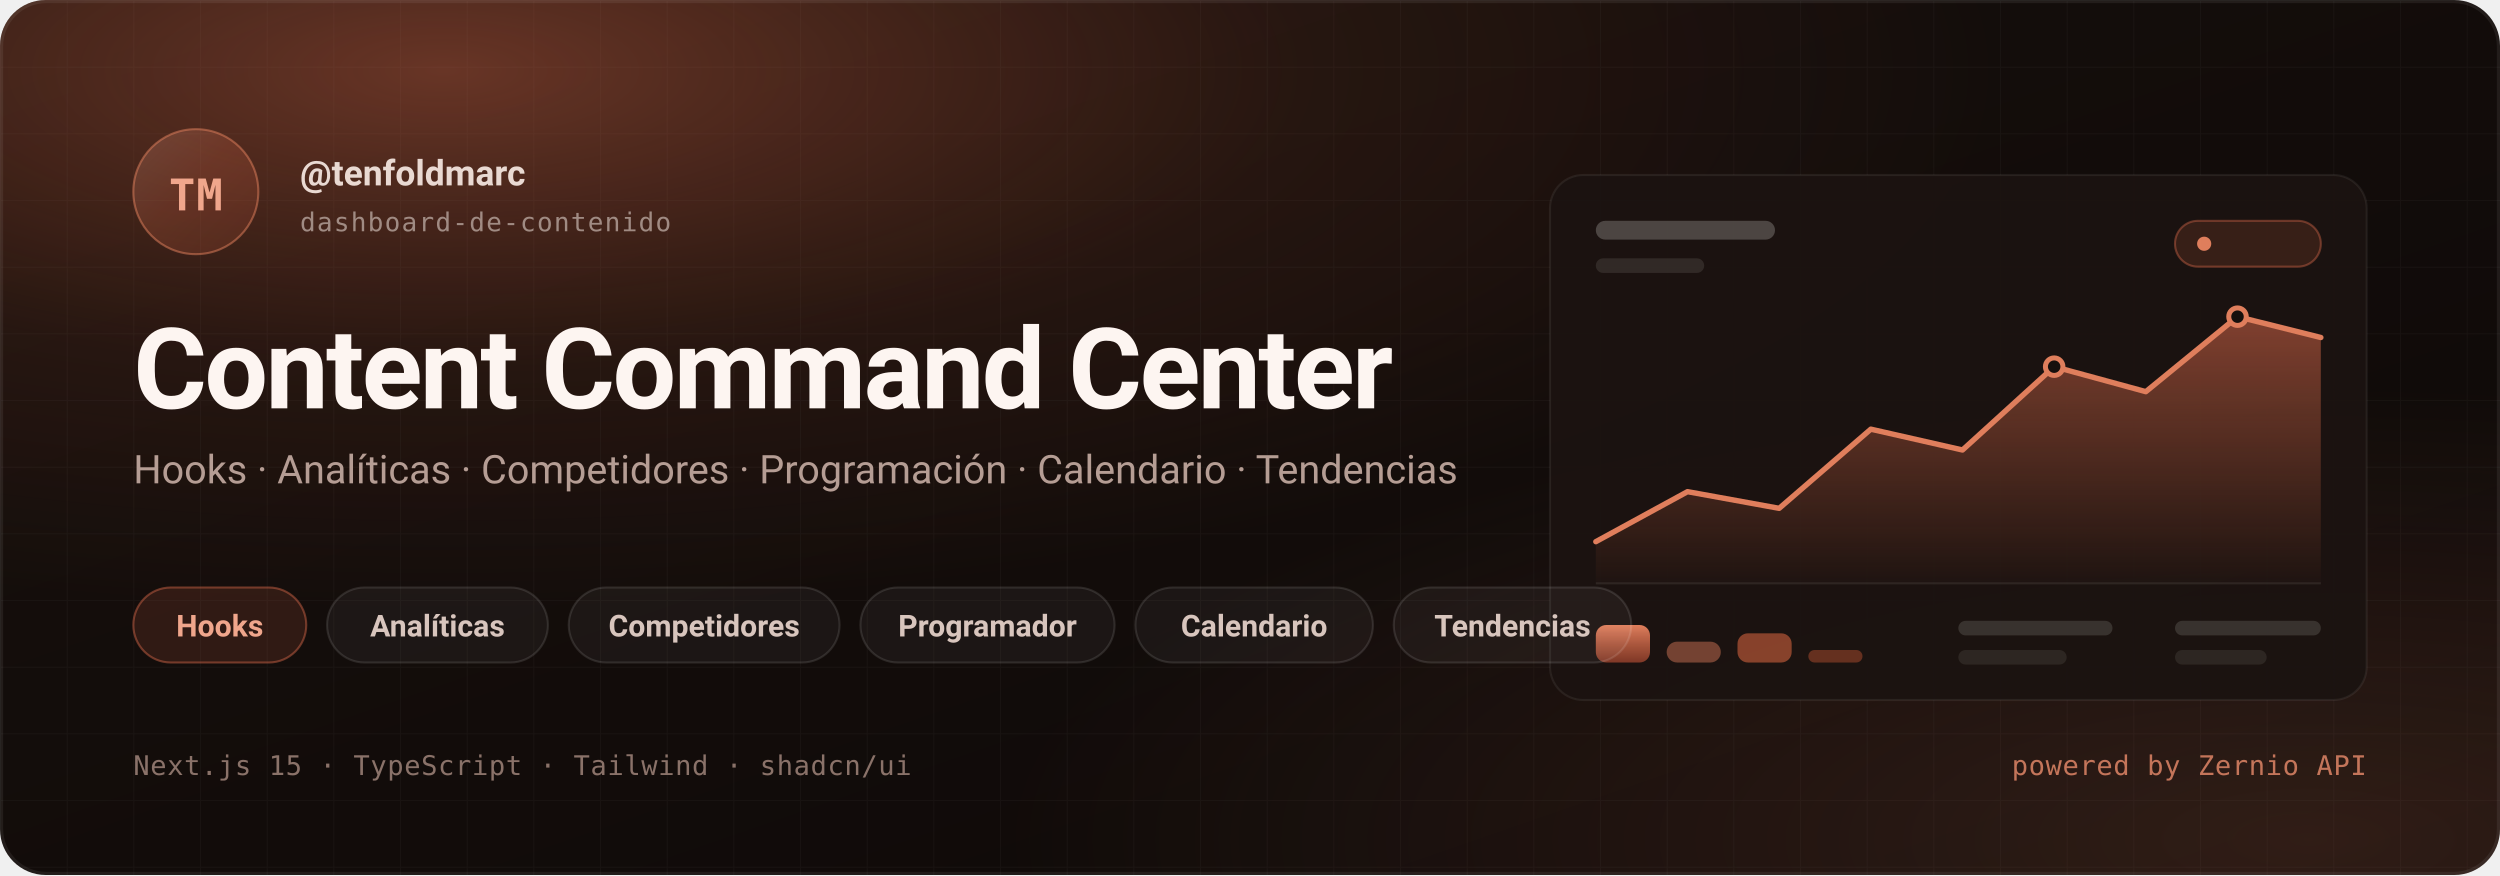
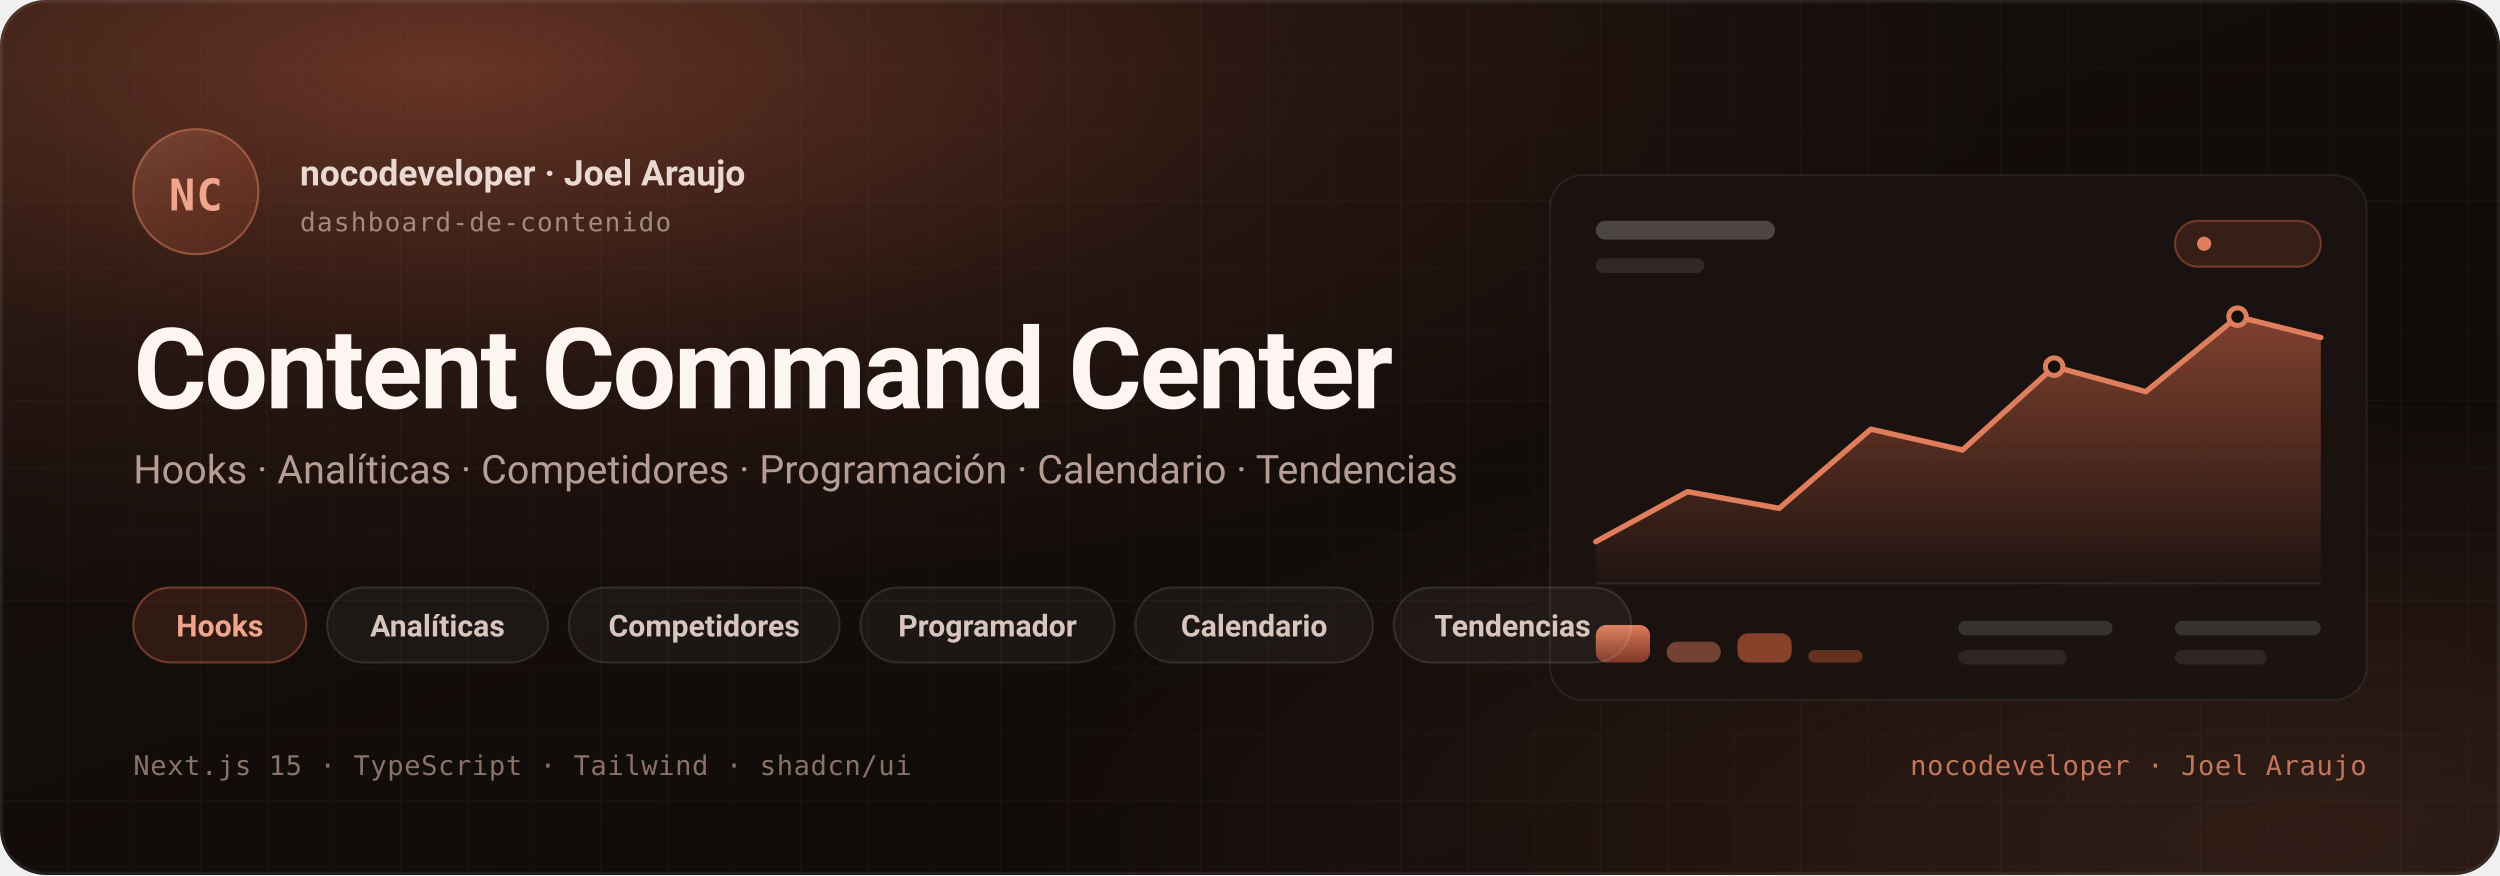
<svg xmlns="http://www.w3.org/2000/svg" width="1200" height="420" viewBox="0 0 1200 420" role="img" aria-label="Content Command Center">
  <defs>
    <linearGradient id="bg" x1="0" y1="0" x2="1" y2="1">
      <stop offset="0%" stop-color="#17100d" />
      <stop offset="55%" stop-color="#120c0a" />
      <stop offset="100%" stop-color="#0d0908" />
    </linearGradient>
    <radialGradient id="glow" cx="18%" cy="8%" r="62%">
      <stop offset="0%" stop-color="#d9694a" stop-opacity="0.42" />
      <stop offset="55%" stop-color="#c65d3b" stop-opacity="0.10" />
      <stop offset="100%" stop-color="#c65d3b" stop-opacity="0" />
    </radialGradient>
    <radialGradient id="glow2" cx="92%" cy="96%" r="52%">
      <stop offset="0%" stop-color="#e5825f" stop-opacity="0.16" />
      <stop offset="100%" stop-color="#e5825f" stop-opacity="0" />
    </radialGradient>
    <linearGradient id="brand" x1="0" y1="0" x2="1" y2="1">
      <stop offset="0%" stop-color="#efad95" />
      <stop offset="45%" stop-color="#d9694a" />
      <stop offset="100%" stop-color="#a5472f" />
    </linearGradient>
    <linearGradient id="area" x1="0" y1="0" x2="0" y2="1">
      <stop offset="0%" stop-color="#d9694a" stop-opacity="0.55" />
      <stop offset="100%" stop-color="#d9694a" stop-opacity="0.02" />
    </linearGradient>
    <linearGradient id="bar" x1="0" y1="0" x2="0" y2="1">
      <stop offset="0%" stop-color="#e5825f" />
      <stop offset="100%" stop-color="#a5472f" stop-opacity="0.75" />
    </linearGradient>
    <pattern id="grid" width="32" height="32" patternUnits="userSpaceOnUse">
      <path d="M32 0H0V32" fill="none" stroke="#ffffff" stroke-opacity="0.028" stroke-width="1" />
    </pattern>
    <filter id="soft" x="-50%" y="-50%" width="200%" height="200%">
      <feGaussianBlur stdDeviation="18" />
    </filter>
  </defs>
  <rect width="1200" height="420" rx="22" fill="url(#bg)" />
  <rect width="1200" height="420" rx="22" fill="url(#grid)" />
  <rect width="1200" height="420" rx="22" fill="url(#glow)" />
  <rect width="1200" height="420" rx="22" fill="url(#glow2)" />
  <rect x="0.75" y="0.75" width="1198.5" height="418.5" rx="21.5" fill="none" stroke="#ffffff" stroke-opacity="0.07" stroke-width="1.5" />
  <g transform="translate(744 84)" opacity="0.97">
    <rect width="392" height="252" rx="16" fill="#1b1310" stroke="#ffffff" stroke-opacity="0.07" />
    <rect x="22" y="22" width="86" height="9" rx="4.5" fill="#ffffff" fill-opacity="0.22" />
    <rect x="22" y="40" width="52" height="7" rx="3.5" fill="#ffffff" fill-opacity="0.10" />
    <rect x="300" y="22" width="70" height="22" rx="11" fill="#d9694a" fill-opacity="0.16" stroke="#d9694a" stroke-opacity="0.42" />
    <circle cx="314" cy="33" r="3.4" fill="#e5825f" />
    <path d="M22 176 L66 152 L110 160 L154 122 L198 132 L242 92 L286 104 L330 68 L370 78 L370 196 L22 196 Z" fill="url(#area)" />
    <path d="M22 176 L66 152 L110 160 L154 122 L198 132 L242 92 L286 104 L330 68 L370 78" fill="none" stroke="#e5825f" stroke-width="2.6" stroke-linecap="round" stroke-linejoin="round" />
    <circle cx="242" cy="92" r="4.2" fill="#17100d" stroke="#e5825f" stroke-width="2.4" />
    <circle cx="330" cy="68" r="4.2" fill="#17100d" stroke="#e5825f" stroke-width="2.4" />
    <line x1="22" y1="196" x2="370" y2="196" stroke="#ffffff" stroke-opacity="0.08" />
    <rect x="22" y="216" width="26" height="18" rx="5" fill="url(#bar)" />
    <rect x="56" y="224" width="26" height="10" rx="5" fill="#e5825f" fill-opacity="0.45" />
    <rect x="90" y="220" width="26" height="14" rx="5" fill="#c65d3b" fill-opacity="0.65" />
    <rect x="124" y="228" width="26" height="6" rx="3" fill="#a5472f" fill-opacity="0.55" />
    <rect x="196" y="214" width="74" height="7" rx="3.5" fill="#ffffff" fill-opacity="0.13" />
    <rect x="196" y="228" width="52" height="7" rx="3.5" fill="#ffffff" fill-opacity="0.08" />
    <rect x="300" y="214" width="70" height="7" rx="3.5" fill="#ffffff" fill-opacity="0.13" />
    <rect x="300" y="228" width="44" height="7" rx="3.5" fill="#ffffff" fill-opacity="0.08" />
  </g>
  <g transform="translate(64 62)">
    <circle cx="30" cy="30" r="30" fill="url(#brand)" opacity="0.22" />
    <circle cx="30" cy="30" r="30" fill="none" stroke="#e5825f" stroke-opacity="0.5" />
-     <text x="30" y="39" text-anchor="middle" font-family="ui-monospace, SFMono-Regular, Menlo, monospace" font-size="21" font-weight="700" fill="#f0a68c" letter-spacing="0.5">TM</text>
-     <text x="80" y="27" font-family="system-ui, -apple-system, 'Segoe UI', Roboto, sans-serif" font-size="17" font-weight="600" fill="#e9d9d2">@tenfoldmarc</text>
+     <text x="30" y="39" text-anchor="middle" font-family="ui-monospace, SFMono-Regular, Menlo, monospace" font-size="21" font-weight="700" fill="#f0a68c" letter-spacing="0.5">NC</text>
+     <text x="80" y="27" font-family="system-ui, -apple-system, 'Segoe UI', Roboto, sans-serif" font-size="17" font-weight="600" fill="#e9d9d2">nocodeveloper · Joel Araujo</text>
    <text x="80" y="49" font-family="ui-monospace, SFMono-Regular, Menlo, monospace" font-size="12.5" fill="#a08b83" letter-spacing="0.6">dashboard-de-contenido</text>
  </g>
  <text x="64" y="196" font-family="system-ui, -apple-system, 'Segoe UI', Roboto, sans-serif" font-size="54" font-weight="700" fill="#fdf5f1" letter-spacing="-1.2">Content Command Center</text>
  <text x="64" y="232" font-family="system-ui, -apple-system, 'Segoe UI', Roboto, sans-serif" font-size="19" fill="#b59d94">Hooks · Analíticas · Competidores · Programación · Calendario · Tendencias</text>
  <g font-family="system-ui, -apple-system, 'Segoe UI', Roboto, sans-serif" font-size="14.5" font-weight="600">
    <g transform="translate(64 282)">
      <rect width="83" height="36" rx="18" fill="#d9694a" fill-opacity="0.15" stroke="#d9694a" stroke-opacity="0.45" />
      <text x="41.5" y="23.5" text-anchor="middle" fill="#f0a68c">Hooks</text>
    </g>
    <g transform="translate(157 282)">
      <rect width="106" height="36" rx="18" fill="#ffffff" fill-opacity="0.045" stroke="#ffffff" stroke-opacity="0.11" />
      <text x="53" y="23.5" text-anchor="middle" fill="#d8c5bd">Analíticas</text>
    </g>
    <g transform="translate(273 282)">
      <rect width="130" height="36" rx="18" fill="#ffffff" fill-opacity="0.045" stroke="#ffffff" stroke-opacity="0.11" />
      <text x="65" y="23.5" text-anchor="middle" fill="#d8c5bd">Competidores</text>
    </g>
    <g transform="translate(413 282)">
      <rect width="122" height="36" rx="18" fill="#ffffff" fill-opacity="0.045" stroke="#ffffff" stroke-opacity="0.11" />
      <text x="61" y="23.5" text-anchor="middle" fill="#d8c5bd">Programador</text>
    </g>
    <g transform="translate(545 282)">
      <rect width="114" height="36" rx="18" fill="#ffffff" fill-opacity="0.045" stroke="#ffffff" stroke-opacity="0.11" />
      <text x="57" y="23.5" text-anchor="middle" fill="#d8c5bd">Calendario</text>
    </g>
    <g transform="translate(669 282)">
      <rect width="114" height="36" rx="18" fill="#ffffff" fill-opacity="0.045" stroke="#ffffff" stroke-opacity="0.11" />
      <text x="57" y="23.5" text-anchor="middle" fill="#d8c5bd">Tendencias</text>
    </g>
  </g>
  <text x="64" y="372" font-family="ui-monospace, SFMono-Regular, Menlo, monospace" font-size="13" fill="#8a7269" letter-spacing="0.3">Next.js 15 · TypeScript · Tailwind · shadcn/ui</text>
-   <text x="1136" y="372" text-anchor="end" font-family="ui-monospace, SFMono-Regular, Menlo, monospace" font-size="13" fill="#c4755a" letter-spacing="0.3">powered by Zernio API</text>
+   <text x="1136" y="372" text-anchor="end" font-family="ui-monospace, SFMono-Regular, Menlo, monospace" font-size="13" fill="#c4755a" letter-spacing="0.3">nocodeveloper · Joel Araujo</text>
</svg>
